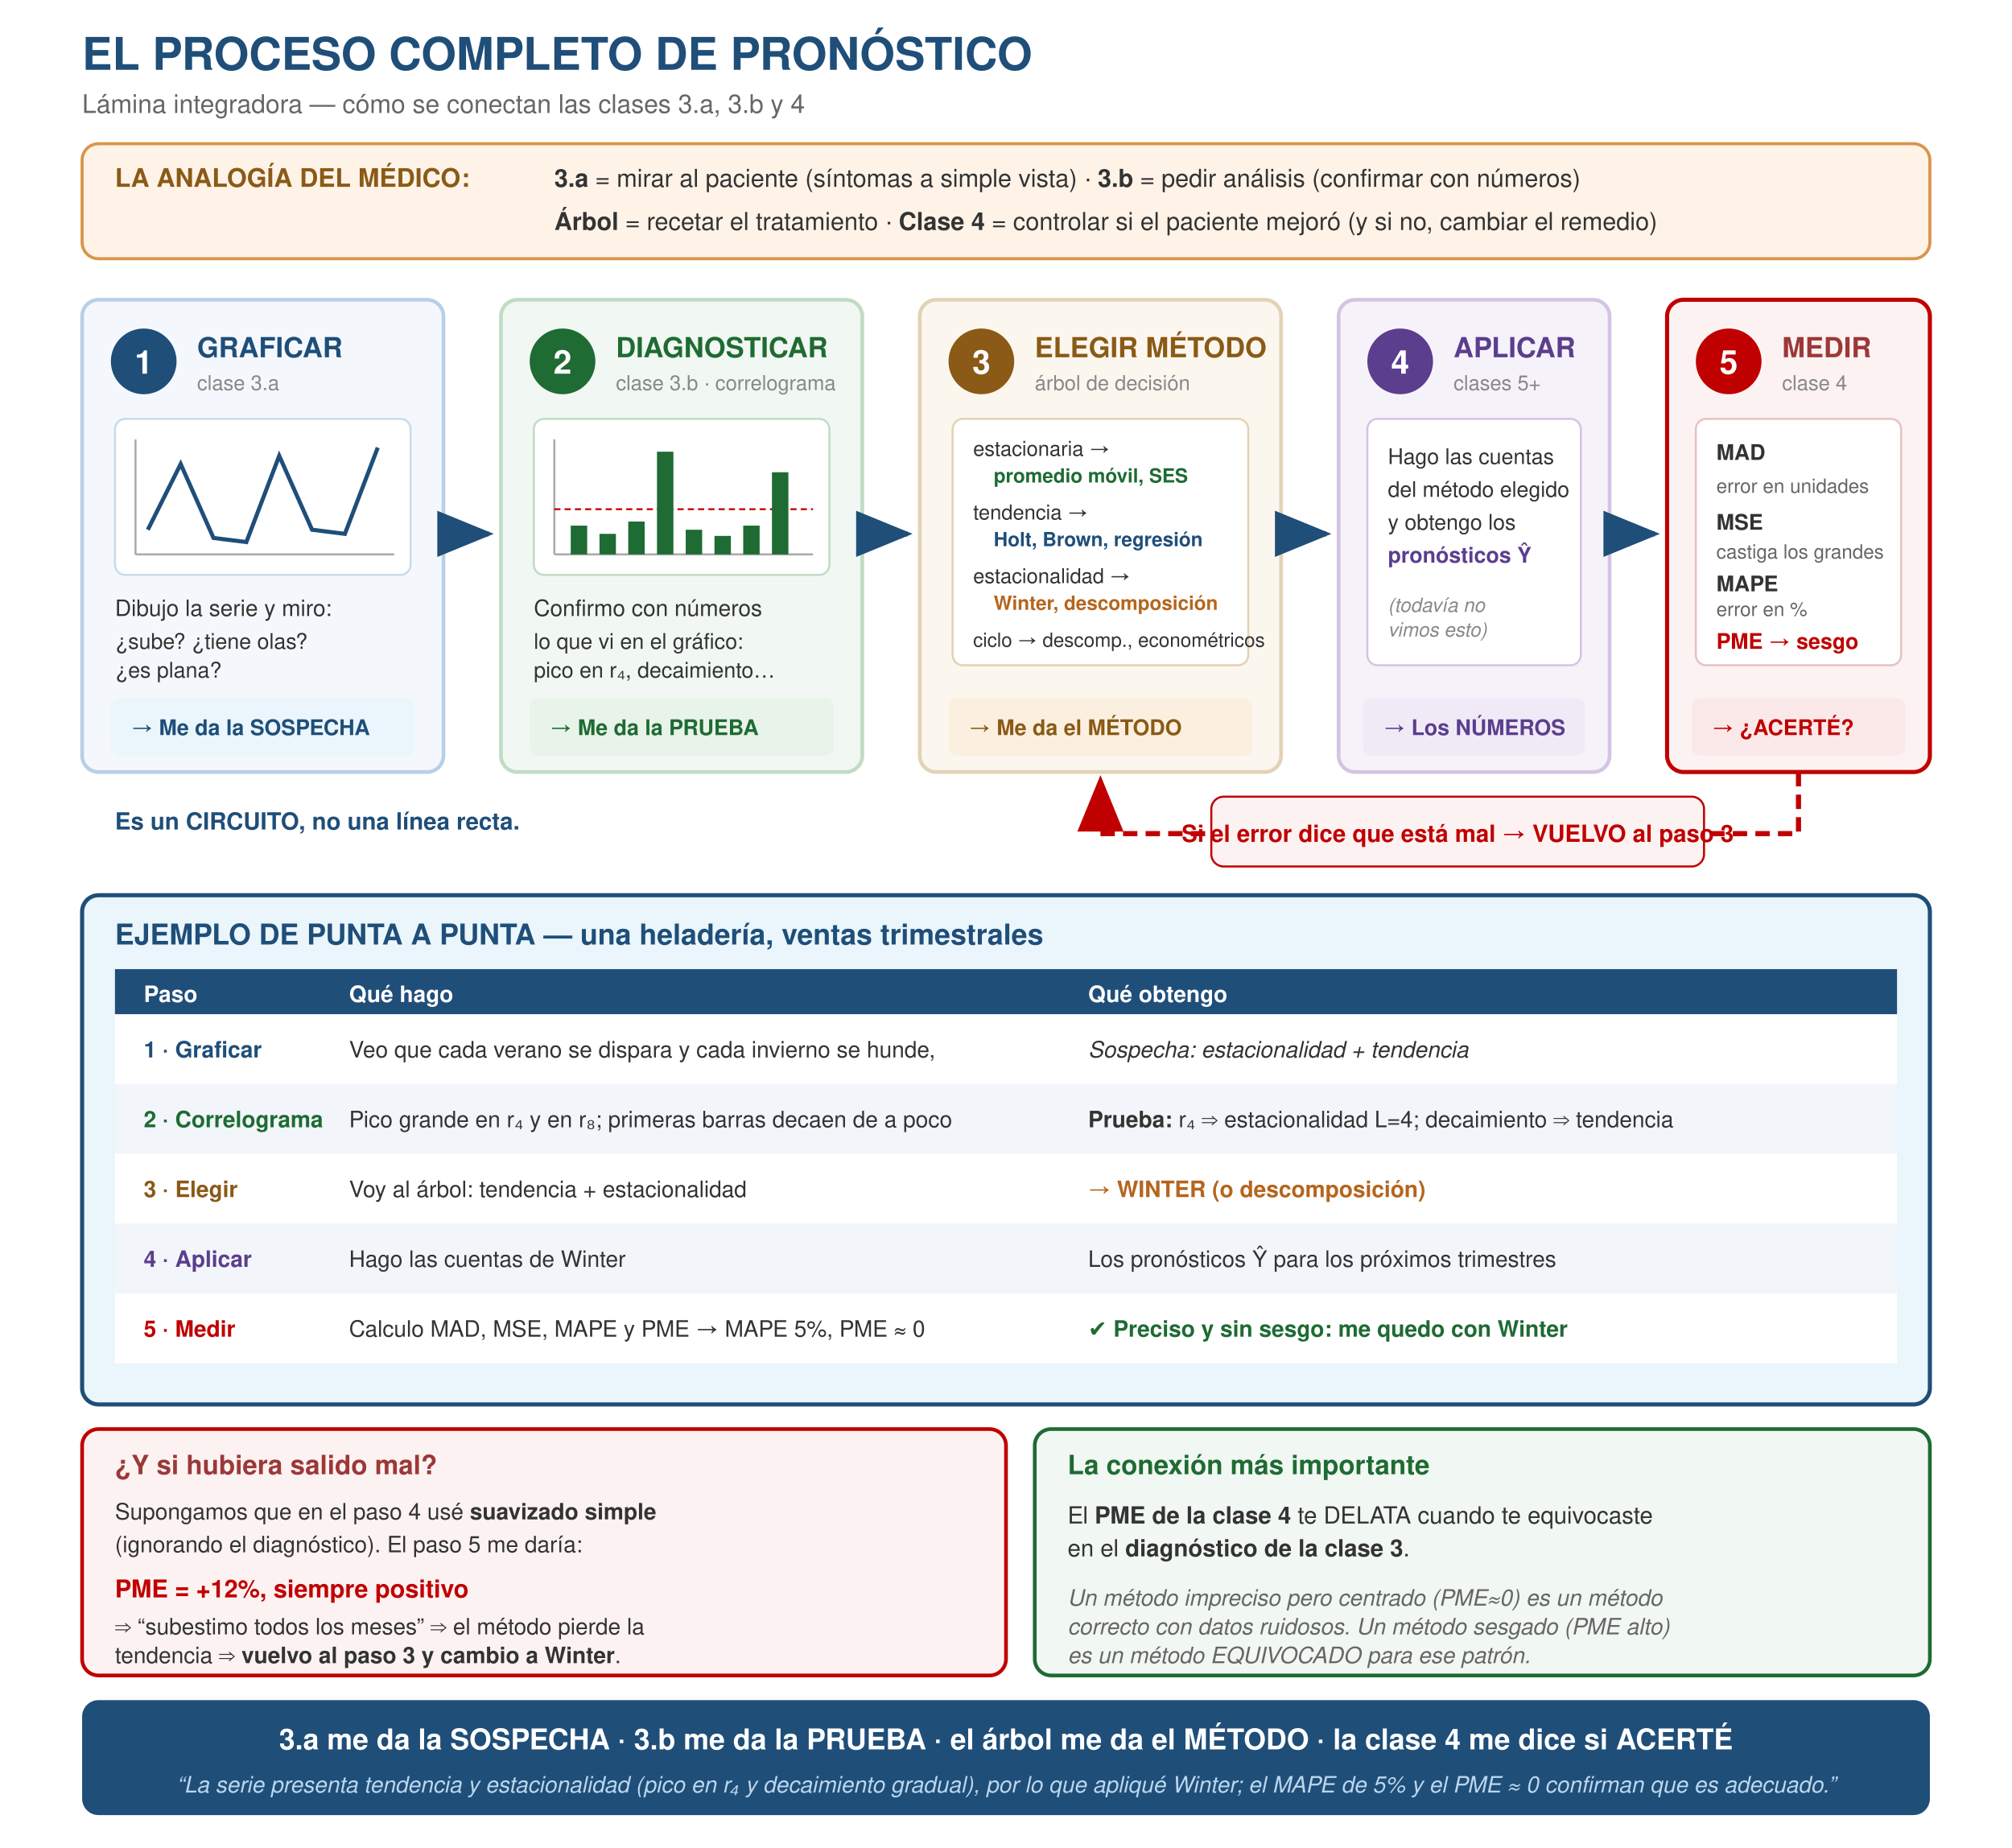
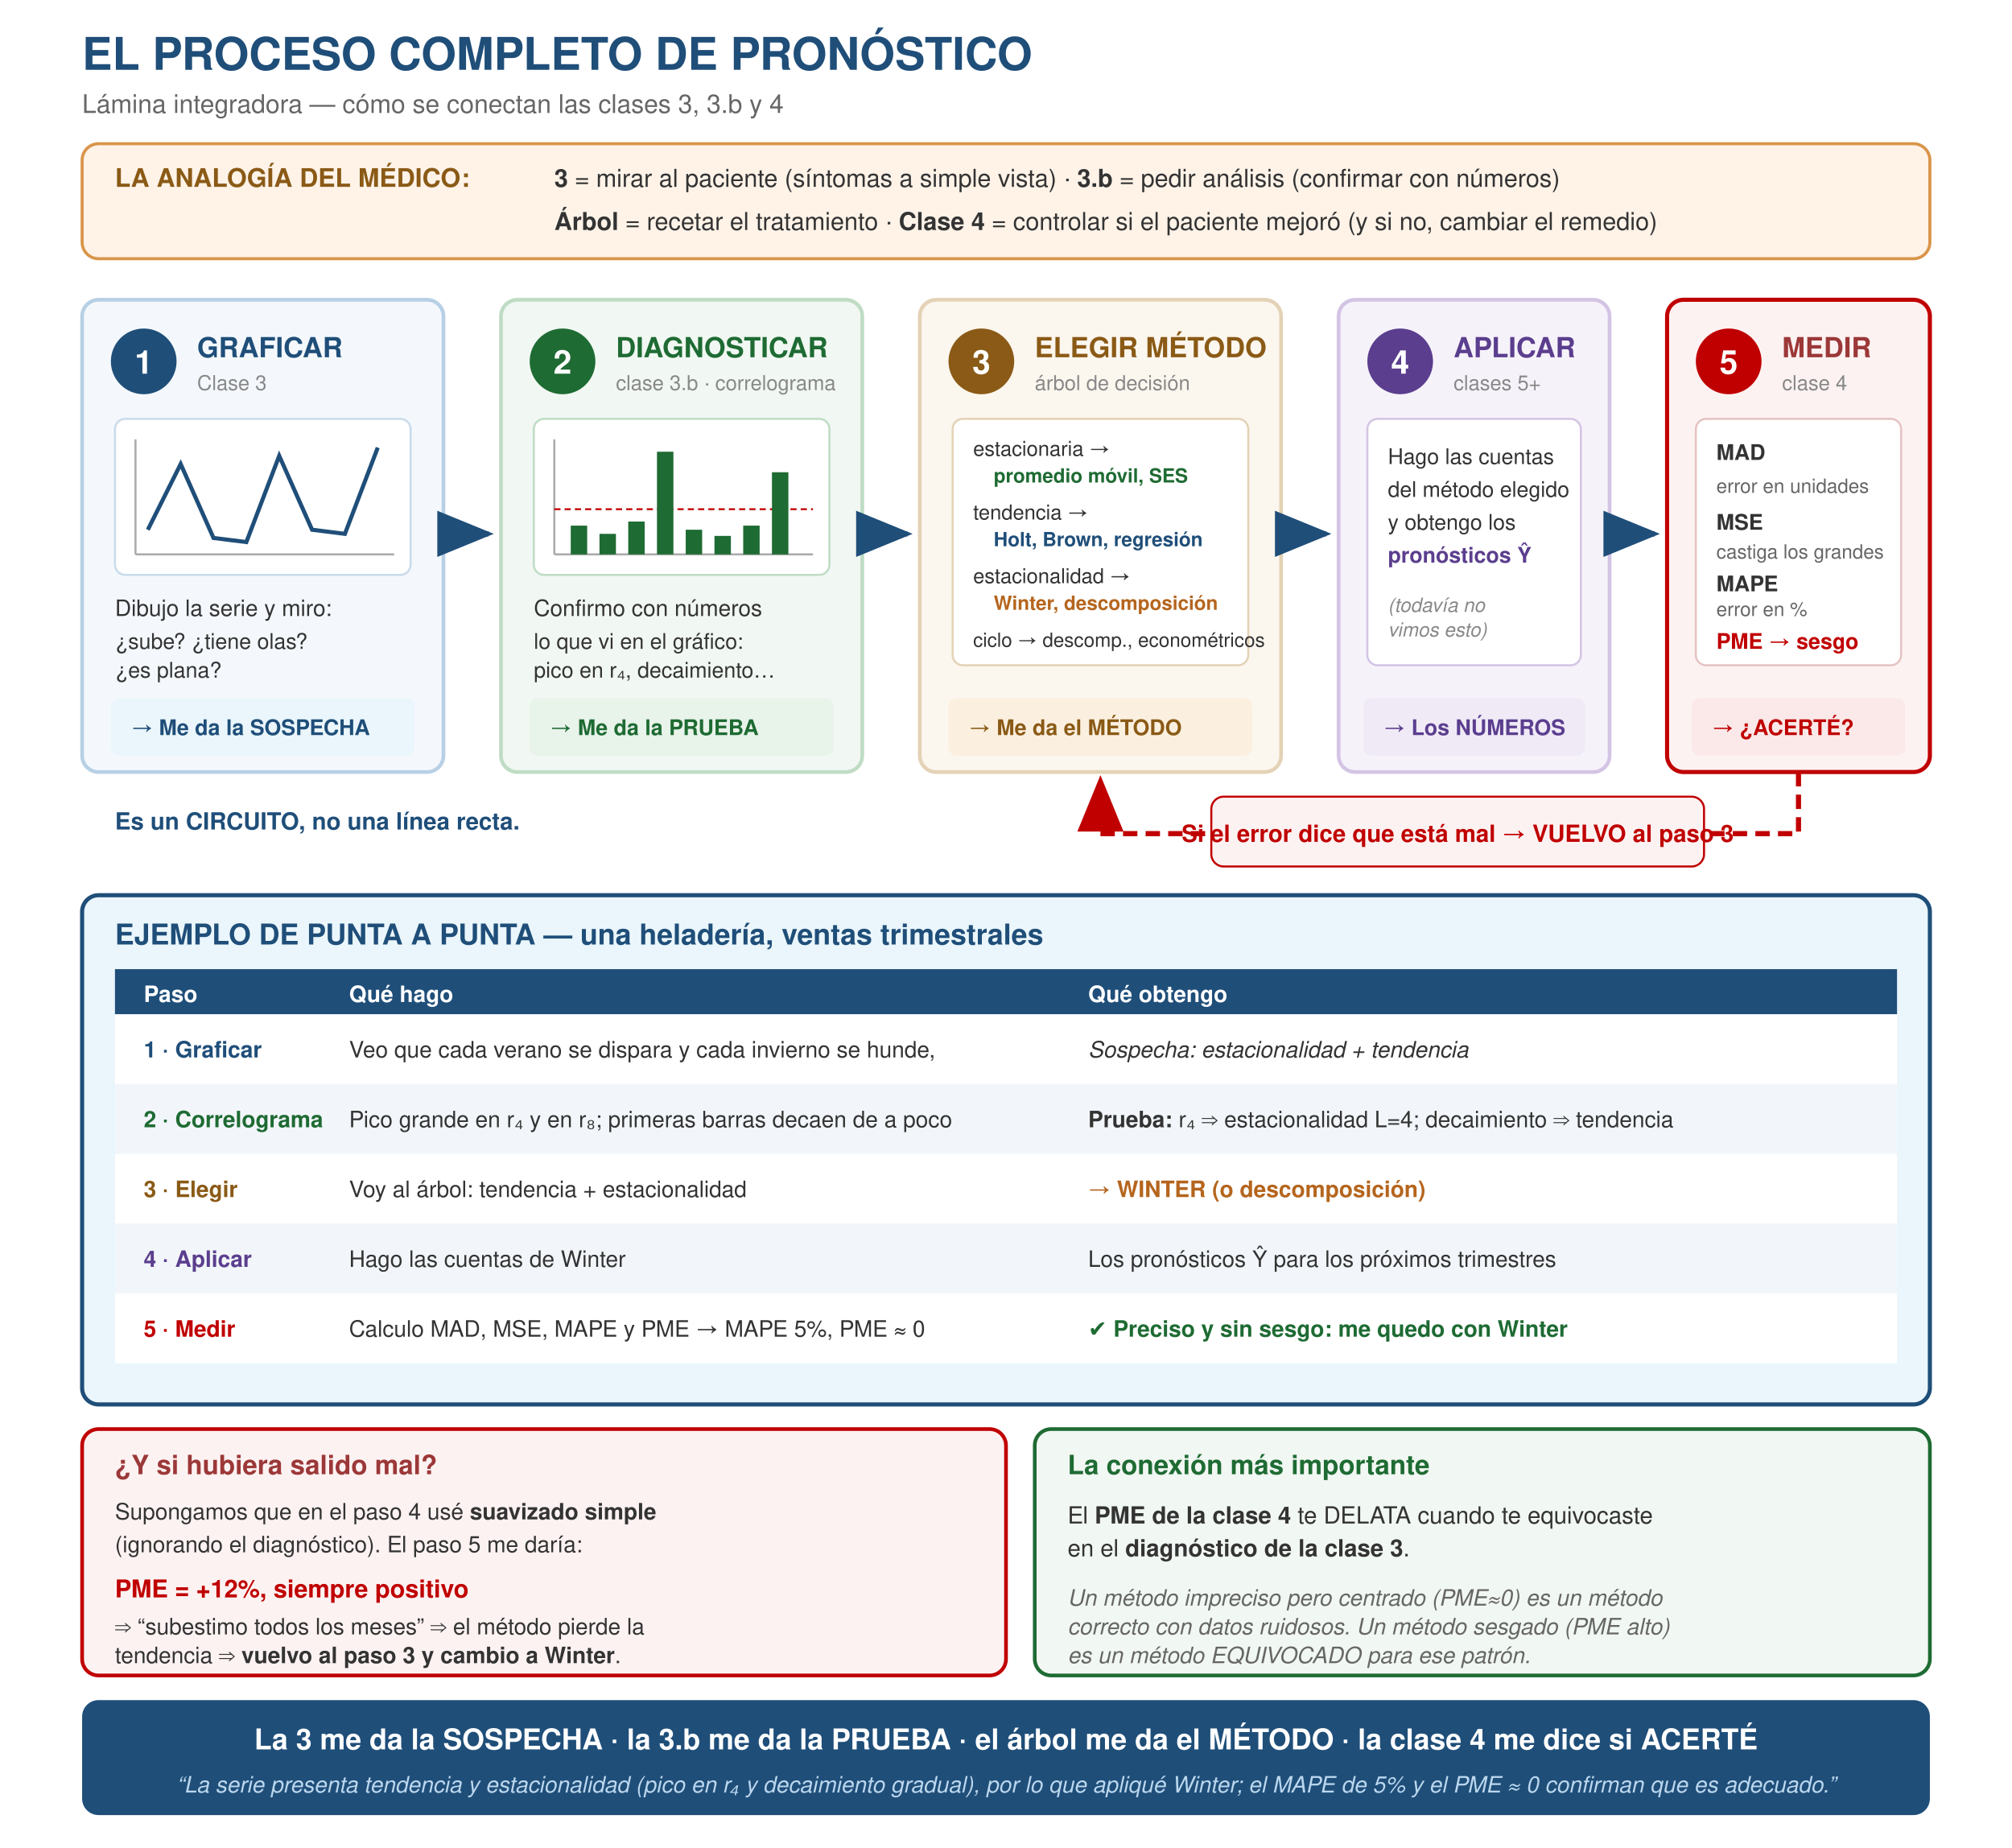
<svg xmlns="http://www.w3.org/2000/svg" viewBox="0 0 980 900" width="980" height="900" font-family="Segoe UI, Calibri, Helvetica, Arial, sans-serif">
  <defs>
    <marker id="ab" markerWidth="11" markerHeight="9" refX="10" refY="4.5" orient="auto">
      <path d="M0,0 L11,4.5 L0,9 Z" fill="#1F4E79" />
    </marker>
    <marker id="ard" markerWidth="11" markerHeight="9" refX="10" refY="4.5" orient="auto">
      <path d="M0,0 L11,4.5 L0,9 Z" fill="#C00000" />
    </marker>
  </defs>
  <rect width="980" height="900" fill="#FFFFFF" />
  <text x="40" y="34" font-size="22" font-weight="700" fill="#1F4E79">EL PROCESO COMPLETO DE PRONÓSTICO</text>
-   <text x="40" y="55" font-size="12.5" fill="#666">Lámina integradora — cómo se conectan las clases 3.a, 3.b y 4</text>
+   <text x="40" y="55" font-size="12.5" fill="#666">Lámina integradora — cómo se conectan las clases 3, 3.b y 4</text>
  <rect x="40" y="70" width="900" height="56" rx="8" fill="#FFF3E8" stroke="#D9954A" stroke-width="1.5" />
  <text x="56" y="91" font-size="12.5" font-weight="700" fill="#8A5A16">LA ANALOGÍA DEL MÉDICO:</text>
  <text x="270" y="91" font-size="12" fill="#333">
-     <tspan font-weight="700">3.a</tspan> = mirar al paciente (síntomas a simple vista) · <tspan font-weight="700">3.b</tspan> = pedir análisis (confirmar con números)</text>
+     <tspan font-weight="700">3</tspan> = mirar al paciente (síntomas a simple vista) · <tspan font-weight="700">3.b</tspan> = pedir análisis (confirmar con números)</text>
  <text x="270" y="112" font-size="12" fill="#333">
    <tspan font-weight="700">Árbol</tspan> = recetar el tratamiento · <tspan font-weight="700">Clase 4</tspan> = controlar si el paciente mejoró (y si no, cambiar el remedio)</text>
  <rect x="40" y="146" width="176" height="230" rx="8" fill="#F4F8FC" stroke="#B7D0E5" stroke-width="1.8" />
  <circle cx="70" cy="176" r="16" fill="#1F4E79" />
  <text x="70" y="182" font-size="16" font-weight="700" fill="#fff" text-anchor="middle">1</text>
  <text x="96" y="174" font-size="13.5" font-weight="700" fill="#1F4E79">GRAFICAR</text>
-   <text x="96" y="190" font-size="10" fill="#888">clase 3.a</text>
+   <text x="96" y="190" font-size="10" fill="#888">Clase 3</text>
  <rect x="56" y="204" width="144" height="76" rx="5" fill="#fff" stroke="#C9DBEA" />
  <line x1="66" y1="270" x2="66" y2="214" stroke="#aaa" stroke-width="1" />
  <line x1="66" y1="270" x2="192" y2="270" stroke="#aaa" stroke-width="1" />
  <path d="M 72 258 L 88 226 L 104 262 L 120 264 L 136 222 L 152 258 L 168 260 L 184 218" fill="none" stroke="#1F4E79" stroke-width="2" />
  <text x="56" y="300" font-size="11" fill="#333">Dibujo la serie y miro:</text>
  <text x="56" y="316" font-size="10.5" fill="#333">¿sube? ¿tiene olas?</text>
  <text x="56" y="330" font-size="10.5" fill="#333">¿es plana?</text>
  <rect x="54" y="340" width="148" height="28" rx="4" fill="#EAF6FB" />
  <text x="64" y="358" font-size="10.5" font-weight="700" fill="#1F4E79">→ Me da la SOSPECHA</text>
  <line x1="216" y1="260" x2="238" y2="260" stroke="#1F4E79" stroke-width="2.5" marker-end="url(#ab)" />
  <rect x="244" y="146" width="176" height="230" rx="8" fill="#F1F7F2" stroke="#BFDCC4" stroke-width="1.8" />
  <circle cx="274" cy="176" r="16" fill="#1E6B33" />
  <text x="274" y="182" font-size="16" font-weight="700" fill="#fff" text-anchor="middle">2</text>
  <text x="300" y="174" font-size="13.5" font-weight="700" fill="#1E6B33">DIAGNOSTICAR</text>
  <text x="300" y="190" font-size="10" fill="#888">clase 3.b · correlograma</text>
  <rect x="260" y="204" width="144" height="76" rx="5" fill="#fff" stroke="#BFDCC4" />
  <line x1="270" y1="270" x2="270" y2="214" stroke="#aaa" stroke-width="1" />
  <line x1="270" y1="270" x2="396" y2="270" stroke="#aaa" stroke-width="1" />
  <line x1="270" y1="248" x2="396" y2="248" stroke="#C00000" stroke-width="0.9" stroke-dasharray="3 2" />
  <rect x="278" y="256" width="8" height="14" fill="#1E6B33" />
  <rect x="292" y="260" width="8" height="10" fill="#1E6B33" />
  <rect x="306" y="254" width="8" height="16" fill="#1E6B33" />
  <rect x="320" y="220" width="8" height="50" fill="#1E6B33" />
  <rect x="334" y="258" width="8" height="12" fill="#1E6B33" />
  <rect x="348" y="261" width="8" height="9" fill="#1E6B33" />
  <rect x="362" y="256" width="8" height="14" fill="#1E6B33" />
  <rect x="376" y="230" width="8" height="40" fill="#1E6B33" />
  <text x="260" y="300" font-size="11" fill="#333">Confirmo con números</text>
  <text x="260" y="316" font-size="10.5" fill="#333">lo que vi en el gráfico:</text>
  <text x="260" y="330" font-size="10.5" fill="#333">pico en r₄, decaimiento…</text>
  <rect x="258" y="340" width="148" height="28" rx="4" fill="#E8F3EA" />
  <text x="268" y="358" font-size="10.5" font-weight="700" fill="#1E6B33">→ Me da la PRUEBA</text>
  <line x1="420" y1="260" x2="442" y2="260" stroke="#1F4E79" stroke-width="2.5" marker-end="url(#ab)" />
  <rect x="448" y="146" width="176" height="230" rx="8" fill="#FBF6EE" stroke="#E3D2B5" stroke-width="1.8" />
  <circle cx="478" cy="176" r="16" fill="#8A5A16" />
  <text x="478" y="182" font-size="16" font-weight="700" fill="#fff" text-anchor="middle">3</text>
  <text x="504" y="174" font-size="13.5" font-weight="700" fill="#8A5A16">ELEGIR MÉTODO</text>
  <text x="504" y="190" font-size="10" fill="#888">árbol de decisión</text>
  <rect x="464" y="204" width="144" height="120" rx="5" fill="#fff" stroke="#E3D2B5" />
  <text x="474" y="222" font-size="10" fill="#333">estacionaria →</text>
  <text x="484" y="235" font-size="9.5" font-weight="700" fill="#1E6B33">promedio móvil, SES</text>
  <text x="474" y="253" font-size="10" fill="#333">tendencia →</text>
  <text x="484" y="266" font-size="9.5" font-weight="700" fill="#1F4E79">Holt, Brown, regresión</text>
  <text x="474" y="284" font-size="10" fill="#333">estacionalidad →</text>
  <text x="484" y="297" font-size="9.5" font-weight="700" fill="#B5651D">Winter, descomposición</text>
  <text x="474" y="315" font-size="9.5" fill="#333">ciclo → descomp., econométricos</text>
  <rect x="462" y="340" width="148" height="28" rx="4" fill="#FBF0E0" />
  <text x="472" y="358" font-size="10.5" font-weight="700" fill="#8A5A16">→ Me da el MÉTODO</text>
  <line x1="624" y1="260" x2="646" y2="260" stroke="#1F4E79" stroke-width="2.5" marker-end="url(#ab)" />
  <rect x="652" y="146" width="132" height="230" rx="8" fill="#F6F2FA" stroke="#D3C4E4" stroke-width="1.8" />
  <circle cx="682" cy="176" r="16" fill="#5B3E8E" />
  <text x="682" y="182" font-size="16" font-weight="700" fill="#fff" text-anchor="middle">4</text>
  <text x="708" y="174" font-size="13.5" font-weight="700" fill="#5B3E8E">APLICAR</text>
  <text x="708" y="190" font-size="10" fill="#888">clases 5+</text>
  <rect x="666" y="204" width="104" height="120" rx="5" fill="#fff" stroke="#D3C4E4" />
  <text x="676" y="226" font-size="10.5" fill="#333">Hago las cuentas</text>
  <text x="676" y="242" font-size="10.5" fill="#333">del método elegido</text>
  <text x="676" y="258" font-size="10.5" fill="#333">y obtengo los</text>
  <text x="676" y="274" font-size="10.5" font-weight="700" fill="#5B3E8E">pronósticos Ŷ</text>
  <text x="676" y="298" font-size="9.5" fill="#888" font-style="italic">(todavía no</text>
  <text x="676" y="310" font-size="9.5" fill="#888" font-style="italic">vimos esto)</text>
  <rect x="664" y="340" width="108" height="28" rx="4" fill="#F0EAF7" />
  <text x="674" y="358" font-size="10.5" font-weight="700" fill="#5B3E8E">→ Los NÚMEROS</text>
  <line x1="784" y1="260" x2="806" y2="260" stroke="#1F4E79" stroke-width="2.5" marker-end="url(#ab)" />
  <rect x="812" y="146" width="128" height="230" rx="8" fill="#FDF2F2" stroke="#C00000" stroke-width="2" />
  <circle cx="842" cy="176" r="16" fill="#C00000" />
  <text x="842" y="182" font-size="16" font-weight="700" fill="#fff" text-anchor="middle">5</text>
  <text x="868" y="174" font-size="13.5" font-weight="700" fill="#9C3838">MEDIR</text>
  <text x="868" y="190" font-size="10" fill="#888">clase 4</text>
  <rect x="826" y="204" width="100" height="120" rx="5" fill="#fff" stroke="#E5C2C2" />
  <text x="836" y="224" font-size="10.5" font-weight="700" fill="#333">MAD</text>
  <text x="836" y="240" font-size="9.5" fill="#666">error en unidades</text>
  <text x="836" y="258" font-size="10.5" font-weight="700" fill="#333">MSE</text>
  <text x="836" y="272" font-size="9.5" fill="#666">castiga los grandes</text>
  <text x="836" y="288" font-size="10.5" font-weight="700" fill="#333">MAPE</text>
  <text x="836" y="300" font-size="9.5" fill="#666">error en %</text>
  <text x="836" y="316" font-size="10.5" font-weight="700" fill="#C00000">PME → sesgo</text>
  <rect x="824" y="340" width="104" height="28" rx="4" fill="#FBE9E9" />
  <text x="834" y="358" font-size="10.5" font-weight="700" fill="#C00000">→ ¿ACERTÉ?</text>
  <path d="M 876 376 L 876 406 L 536 406 L 536 380" fill="none" stroke="#C00000" stroke-width="2.5" stroke-dasharray="7 4" marker-end="url(#ard)" />
  <rect x="590" y="388" width="240" height="34" rx="6" fill="#FDF2F2" stroke="#C00000" />
  <text x="710" y="410" font-size="11.5" font-weight="700" fill="#C00000" text-anchor="middle">Si el error dice que está mal → VUELVO al paso 3</text>
  <text x="56" y="404" font-size="11.5" font-weight="700" fill="#1F4E79">Es un CIRCUITO, no una línea recta.</text>
  <rect x="40" y="436" width="900" height="248" rx="8" fill="#EAF6FB" stroke="#1F4E79" stroke-width="2" />
  <text x="56" y="460" font-size="14" font-weight="700" fill="#1F4E79">EJEMPLO DE PUNTA A PUNTA — una heladería, ventas trimestrales</text>
  <g font-size="11">
    <rect x="56" y="472" width="868" height="22" fill="#1F4E79" />
    <text x="70" y="488" fill="#fff" font-weight="700">Paso</text>
    <text x="170" y="488" fill="#fff" font-weight="700">Qué hago</text>
    <text x="530" y="488" fill="#fff" font-weight="700">Qué obtengo</text>
    <rect x="56" y="494" width="868" height="34" fill="#fff" />
    <text x="70" y="515" fill="#1F4E79" font-weight="700">1 · Graficar</text>
    <text x="170" y="515" fill="#333">Veo que cada verano se dispara y cada invierno se hunde,</text>
    <text x="530" y="515" fill="#333" font-style="italic">Sospecha: estacionalidad + tendencia</text>
    <rect x="56" y="528" width="868" height="34" fill="#F2F6FA" />
    <text x="70" y="549" fill="#1E6B33" font-weight="700">2 · Correlograma</text>
    <text x="170" y="549" fill="#333">Pico grande en r₄ y en r₈; primeras barras decaen de a poco</text>
    <text x="530" y="549" fill="#333">
      <tspan font-weight="700">Prueba:</tspan> r₄ ⇒ estacionalidad L=4; decaimiento ⇒ tendencia</text>
    <rect x="56" y="562" width="868" height="34" fill="#fff" />
    <text x="70" y="583" fill="#8A5A16" font-weight="700">3 · Elegir</text>
    <text x="170" y="583" fill="#333">Voy al árbol: tendencia + estacionalidad</text>
    <text x="530" y="583" fill="#B5651D" font-weight="700">→ WINTER (o descomposición)</text>
    <rect x="56" y="596" width="868" height="34" fill="#F2F6FA" />
    <text x="70" y="617" fill="#5B3E8E" font-weight="700">4 · Aplicar</text>
    <text x="170" y="617" fill="#333">Hago las cuentas de Winter</text>
    <text x="530" y="617" fill="#333">Los pronósticos Ŷ para los próximos trimestres</text>
    <rect x="56" y="630" width="868" height="34" fill="#fff" />
    <text x="70" y="651" fill="#C00000" font-weight="700">5 · Medir</text>
    <text x="170" y="651" fill="#333">Calculo MAD, MSE, MAPE y PME → MAPE 5%, PME ≈ 0</text>
    <text x="530" y="651" fill="#1E6B33" font-weight="700">✔ Preciso y sin sesgo: me quedo con Winter</text>
  </g>
  <rect x="56" y="666" width="868" height="12" rx="0" fill="#EAF6FB" />
  <rect x="40" y="696" width="450" height="120" rx="8" fill="#FDF2F2" stroke="#C00000" stroke-width="1.8" />
  <text x="56" y="718" font-size="13" font-weight="700" fill="#9C3838">¿Y si hubiera salido mal?</text>
  <text x="56" y="740" font-size="11" fill="#333">Supongamos que en el paso 4 usé <tspan font-weight="700">suavizado simple</tspan>
  </text>
  <text x="56" y="756" font-size="11" fill="#333">(ignorando el diagnóstico). El paso 5 me daría:</text>
  <text x="56" y="778" font-size="12" font-weight="700" fill="#C00000">PME = +12%, siempre positivo</text>
  <text x="56" y="796" font-size="11" fill="#333">⇒ “subestimo todos los meses” ⇒ el método pierde la</text>
  <text x="56" y="810" font-size="11" fill="#333">tendencia ⇒ <tspan font-weight="700">vuelvo al paso 3 y cambio a Winter</tspan>.</text>
  <rect x="504" y="696" width="436" height="120" rx="8" fill="#F1F7F2" stroke="#1E6B33" stroke-width="1.8" />
  <text x="520" y="718" font-size="13" font-weight="700" fill="#1E6B33">La conexión más importante</text>
  <text x="520" y="742" font-size="11.5" fill="#333">El <tspan font-weight="700">PME de la clase 4</tspan> te DELATA cuando te equivocaste</text>
  <text x="520" y="758" font-size="11.5" fill="#333">en el <tspan font-weight="700">diagnóstico de la clase 3</tspan>.</text>
  <text x="520" y="782" font-size="11" fill="#666" font-style="italic">Un método impreciso pero centrado (PME≈0) es un método</text>
  <text x="520" y="796" font-size="11" fill="#666" font-style="italic">correcto con datos ruidosos. Un método sesgado (PME alto)</text>
  <text x="520" y="810" font-size="11" fill="#666" font-style="italic">es un método EQUIVOCADO para ese patrón.</text>
  <rect x="40" y="828" width="900" height="56" rx="8" fill="#1F4E79" />
-   <text x="490" y="852" font-size="14" font-weight="700" fill="#fff" text-anchor="middle">3.a me da la SOSPECHA · 3.b me da la PRUEBA · el árbol me da el MÉTODO · la clase 4 me dice si ACERTÉ</text>
+   <text x="490" y="852" font-size="14" font-weight="700" fill="#fff" text-anchor="middle">La 3 me da la SOSPECHA · la 3.b me da la PRUEBA · el árbol me da el MÉTODO · la clase 4 me dice si ACERTÉ</text>
  <text x="490" y="873" font-size="11" fill="#BBD7EE" text-anchor="middle" font-style="italic">“La serie presenta tendencia y estacionalidad (pico en r₄ y decaimiento gradual), por lo que apliqué Winter; el MAPE de 5% y el PME ≈ 0 confirman que es adecuado.”</text>
</svg>
